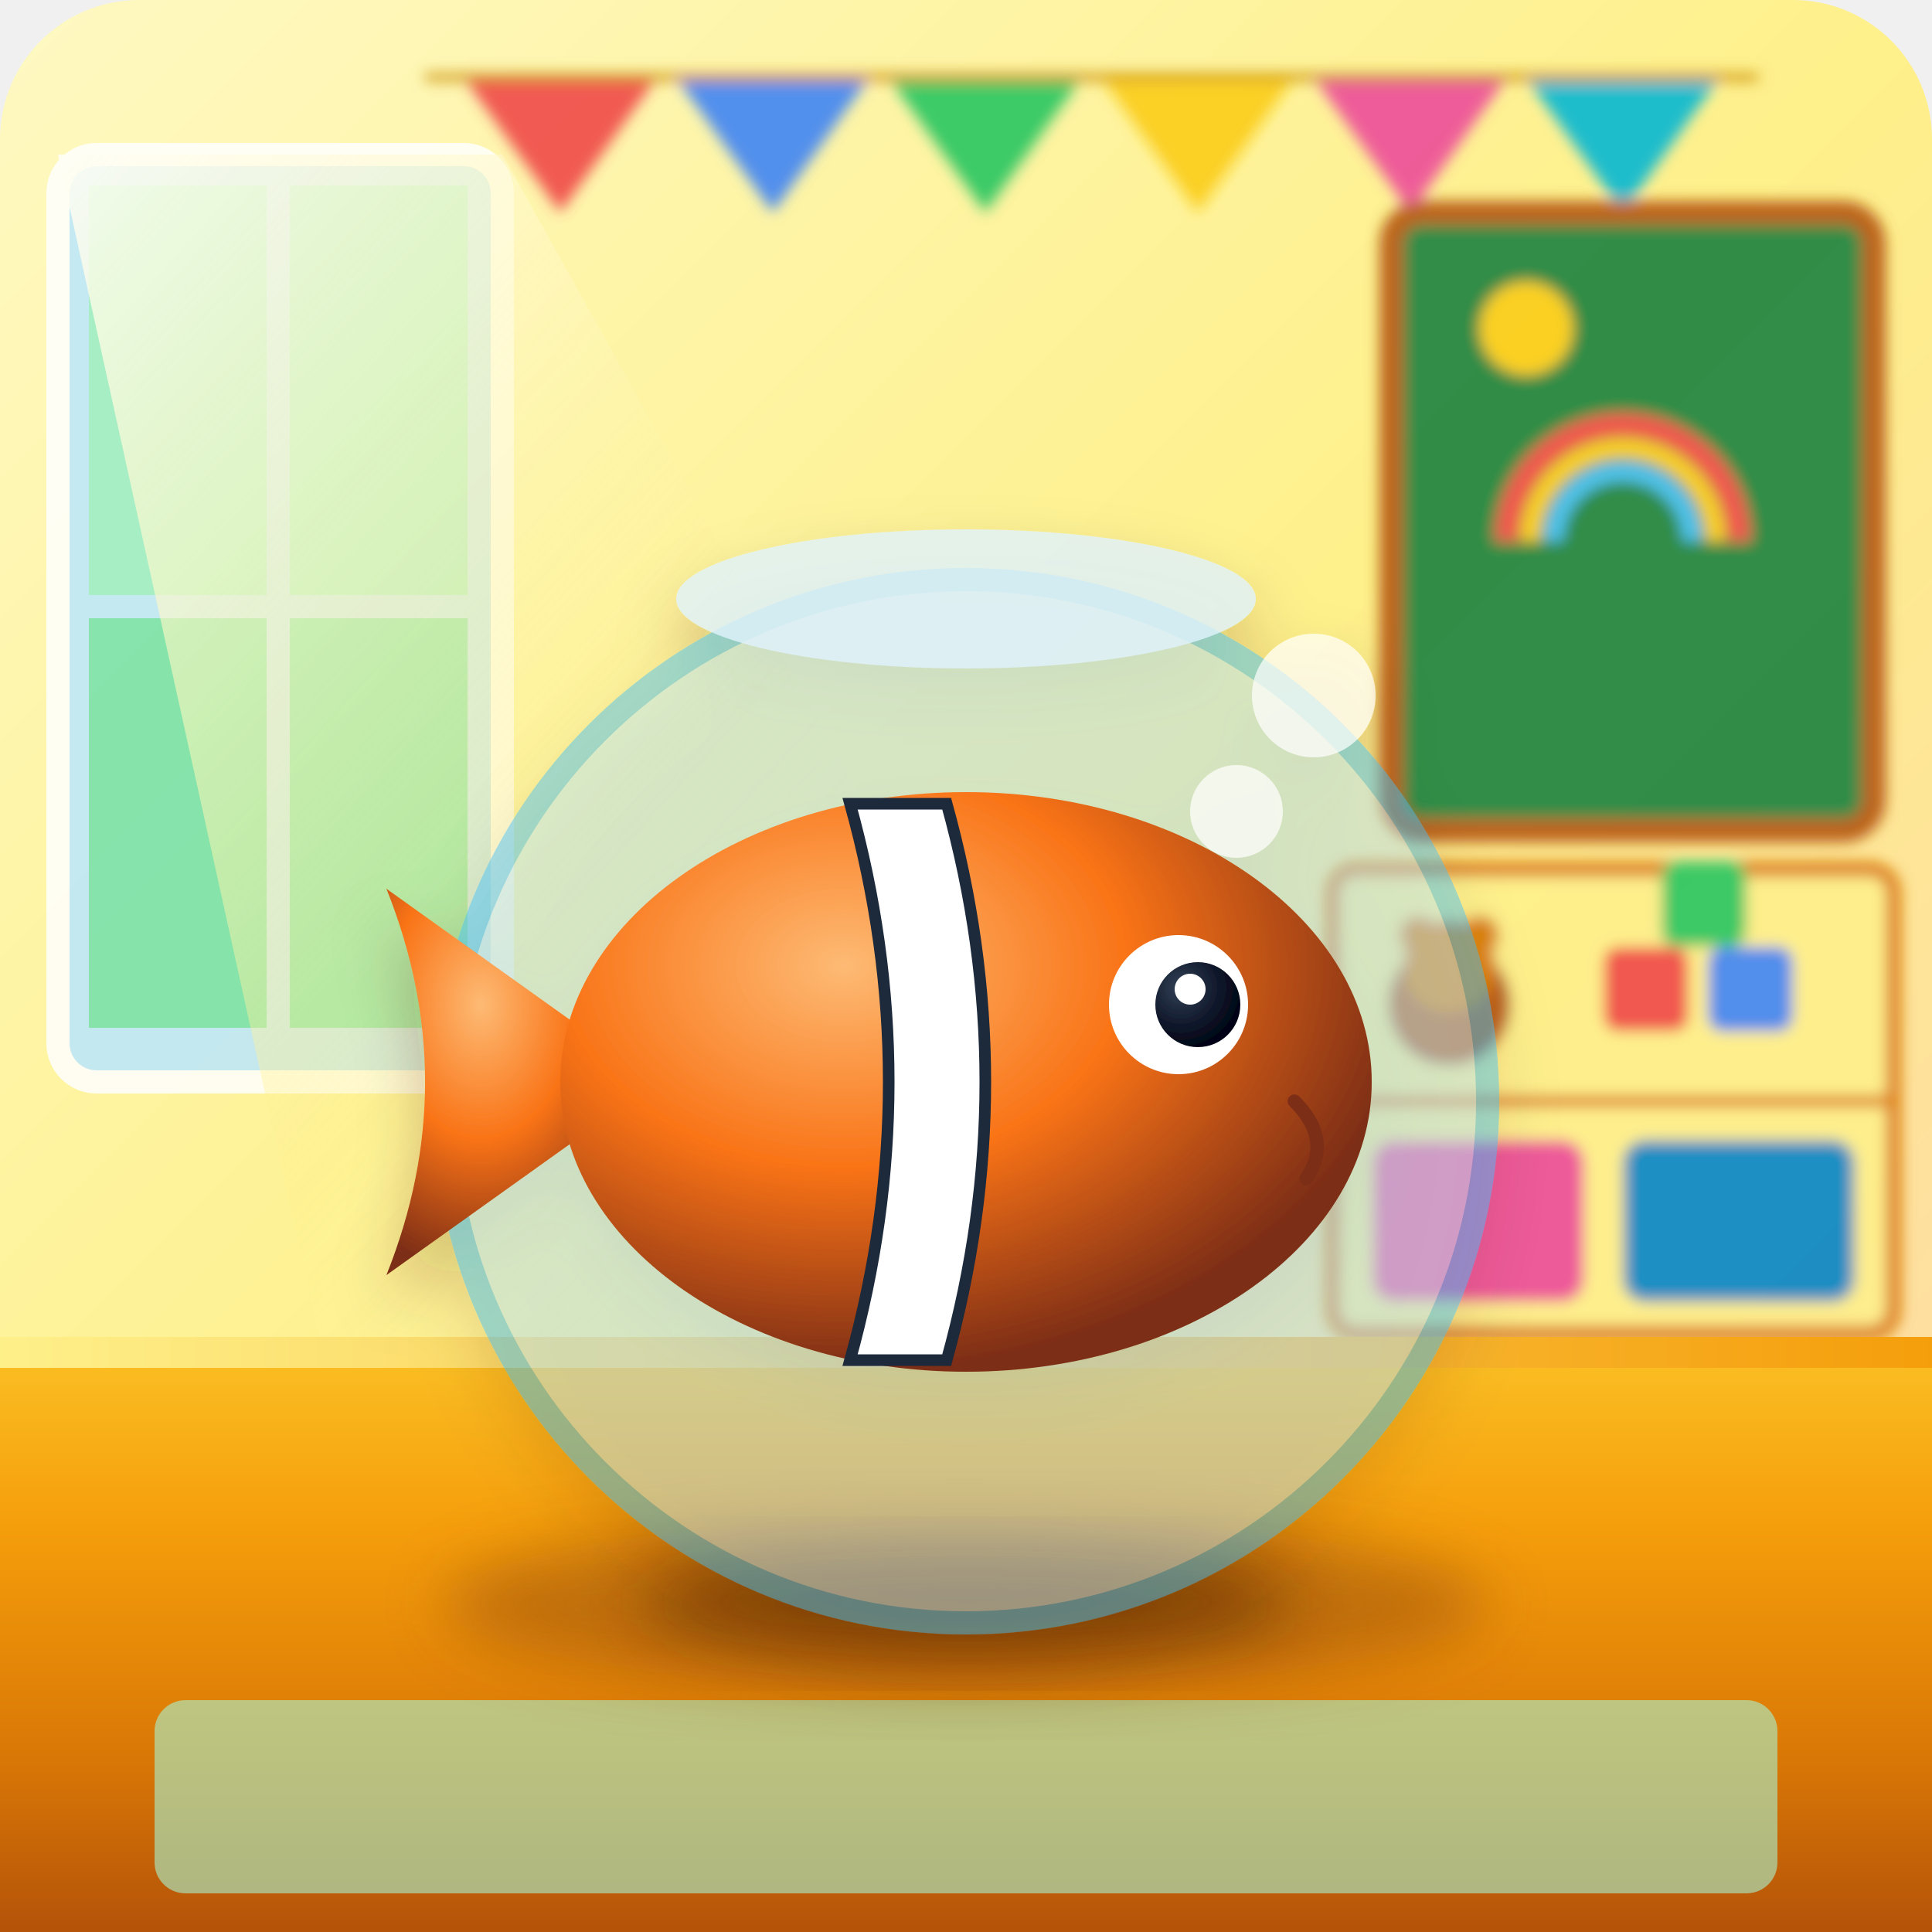
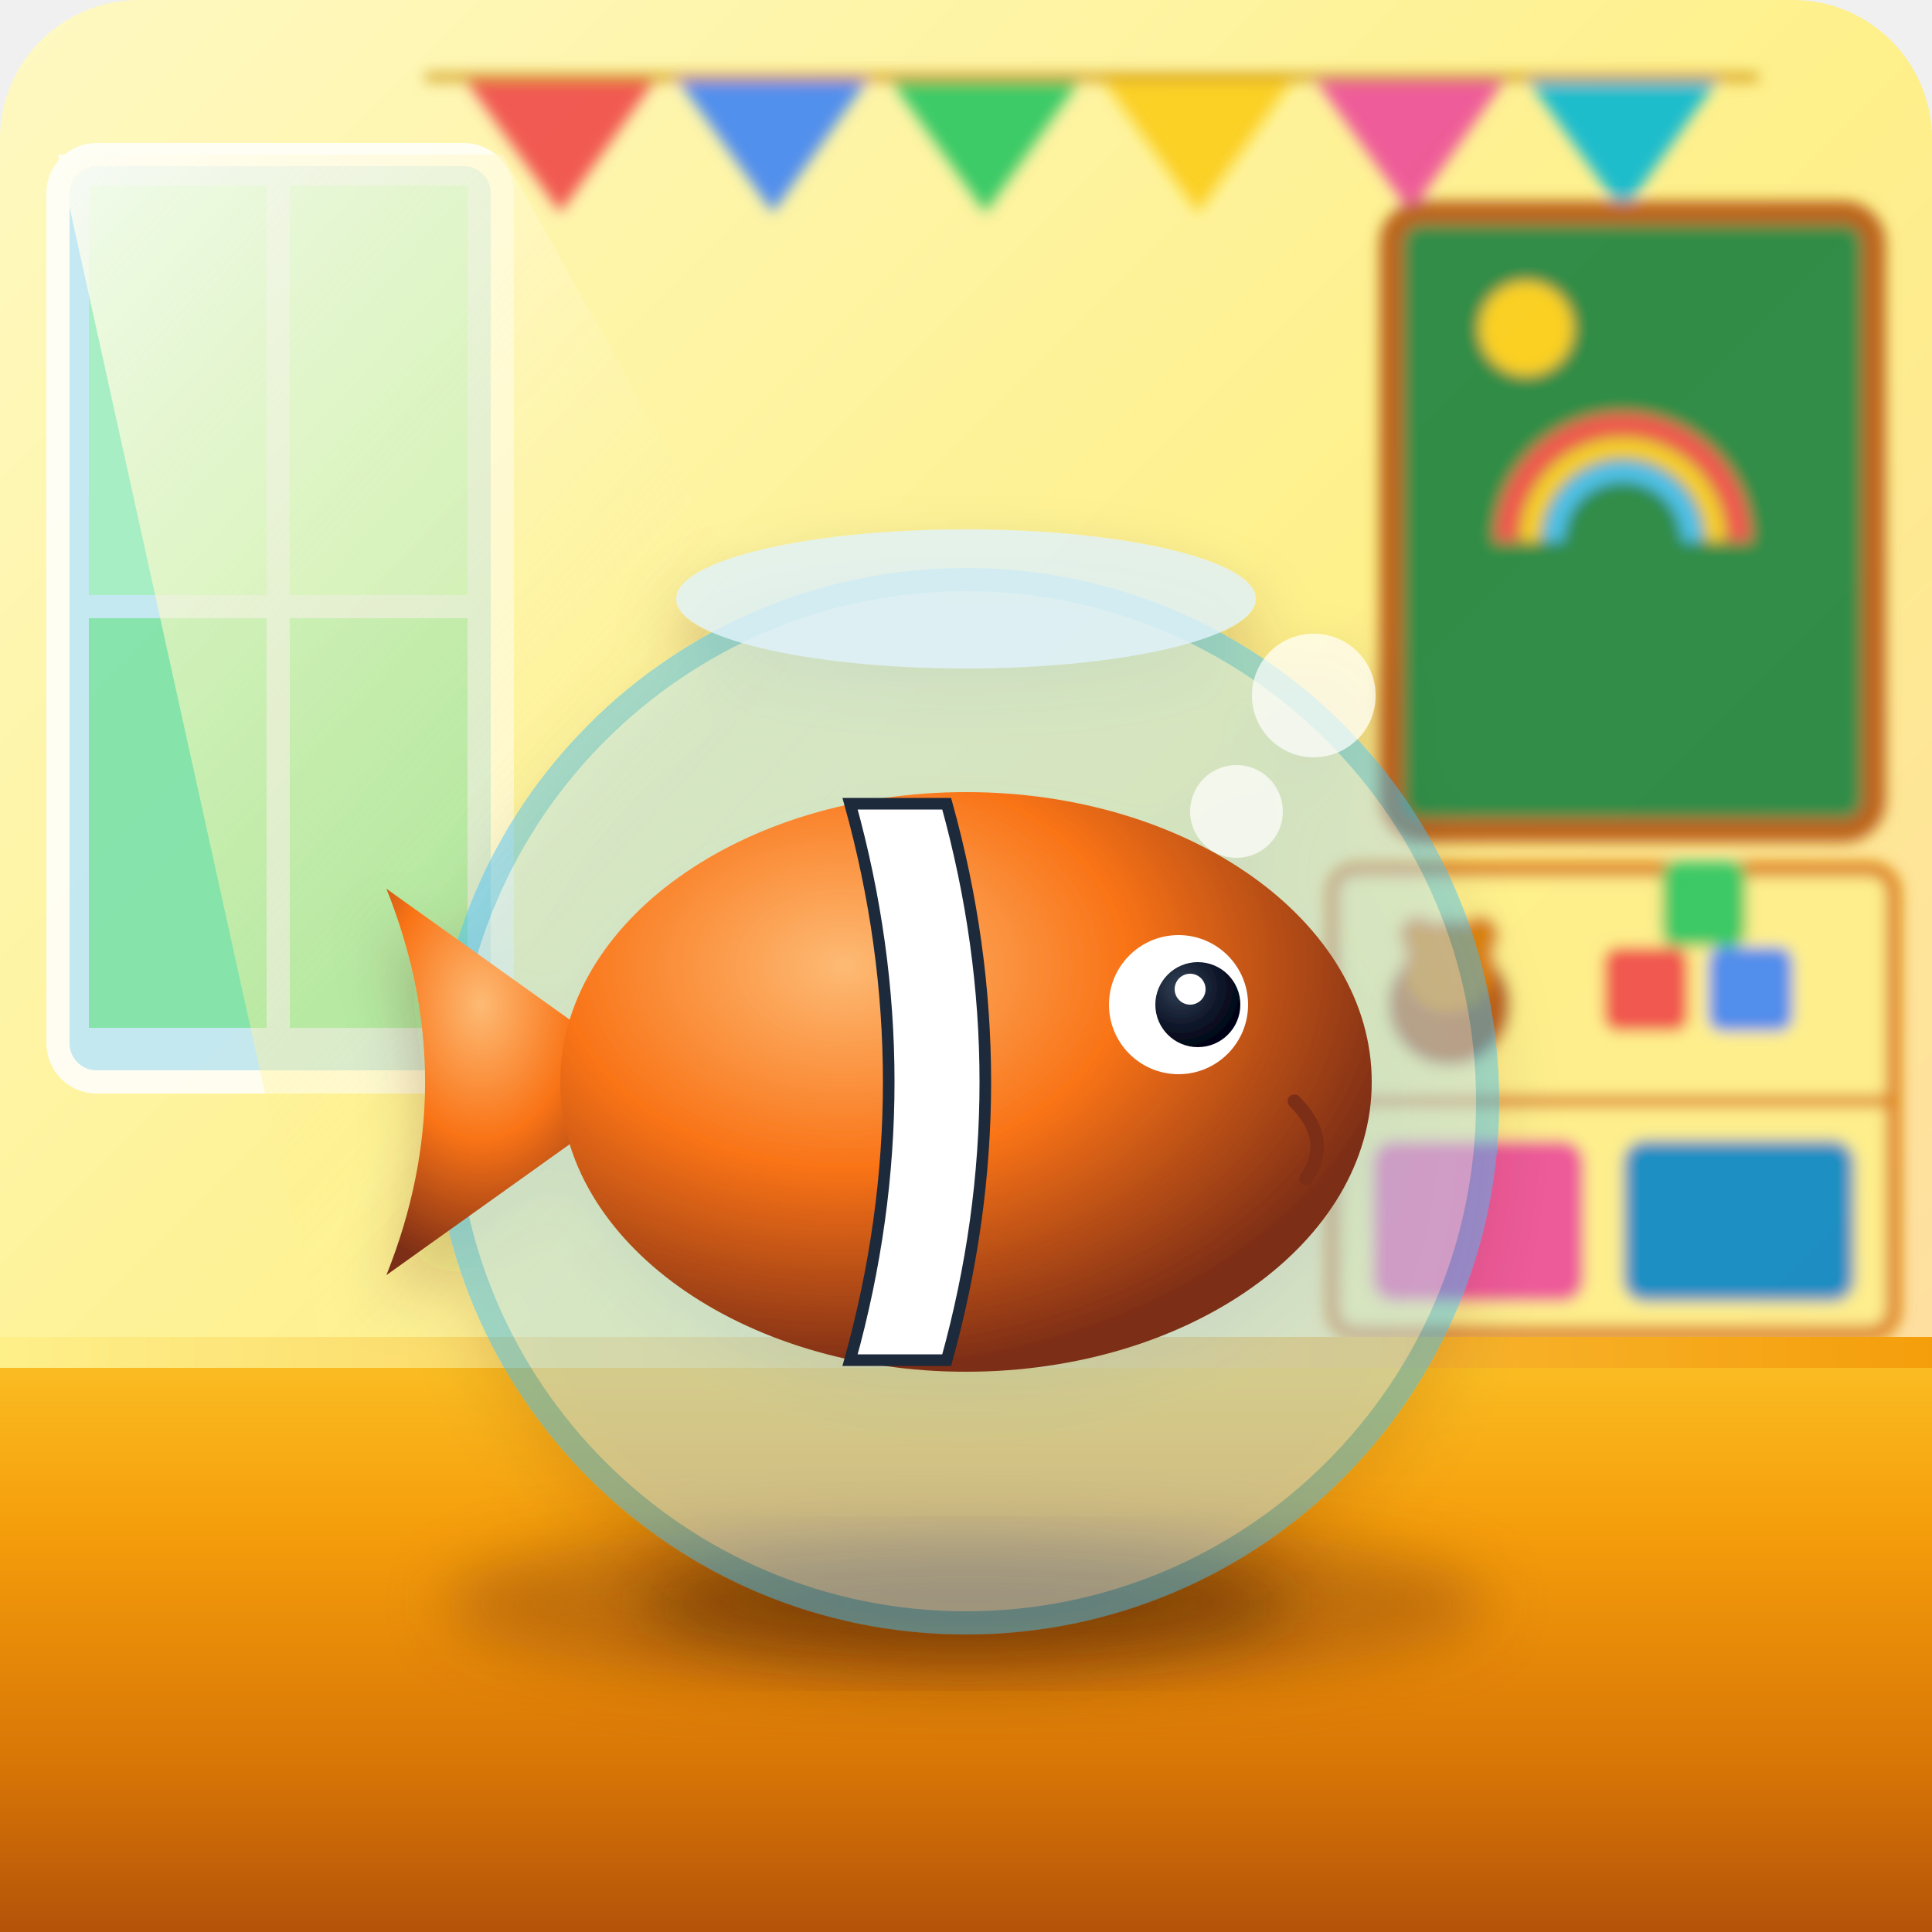
<svg xmlns="http://www.w3.org/2000/svg" viewBox="0 0 500 500" width="100%" height="100%">
  <defs>
    <linearGradient id="roomWall" x1="0%" y1="0%" x2="100%" y2="100%">
      <stop offset="0%" stop-color="#fef9c3" />
      <stop offset="50%" stop-color="#fef08a" />
      <stop offset="100%" stop-color="#fed7aa" />
    </linearGradient>
    <linearGradient id="sunBeam" x1="0%" y1="0%" x2="100%" y2="100%">
      <stop offset="0%" stop-color="#ffffff" stop-opacity="0.85" />
      <stop offset="50%" stop-color="#fef08a" stop-opacity="0.35" />
      <stop offset="100%" stop-color="#ffffff" stop-opacity="0" />
    </linearGradient>
    <linearGradient id="oakTable" x1="0%" y1="0%" x2="0%" y2="100%">
      <stop offset="0%" stop-color="#fbbf24" />
      <stop offset="30%" stop-color="#f59e0b" />
      <stop offset="70%" stop-color="#d97706" />
      <stop offset="100%" stop-color="#b45309" />
    </linearGradient>
    <linearGradient id="tableBevel" x1="0%" y1="0%" x2="100%" y2="0%">
      <stop offset="0%" stop-color="#fef08a" />
      <stop offset="100%" stop-color="#f59e0b" />
    </linearGradient>
    <filter id="bgBlur" x="-10%" y="-10%" width="120%" height="120%">
      <feGaussianBlur stdDeviation="1.8" />
    </filter>
    <filter id="tableShadow" x="-30%" y="-30%" width="160%" height="160%">
      <feGaussianBlur stdDeviation="8" />
    </filter>
    <filter id="charDepth" x="-20%" y="-20%" width="140%" height="140%">
      <feDropShadow dx="0" dy="8" stdDeviation="8" flood-color="#451a03" flood-opacity="0.25" />
    </filter>
    <radialGradient id="pixarEye" cx="30%" cy="30%" r="70%">
      <stop offset="0%" stop-color="#334155" />
      <stop offset="65%" stop-color="#0f172a" />
      <stop offset="100%" stop-color="#020617" />
    </radialGradient>
    <radialGradient id="fishOrange2" cx="35%" cy="30%" r="70%">
      <stop offset="0%" stop-color="#fdba74" />
      <stop offset="50%" stop-color="#f97316" />
      <stop offset="100%" stop-color="#7c2d12" />
    </radialGradient>
  </defs>
  <rect width="500" height="500" rx="36" fill="url(#roomWall)" />
  <g opacity="0.85">
    <rect x="15" y="40" width="115" height="240" rx="10" fill="#bae6fd" stroke="#ffffff" stroke-width="6" />
    <rect x="23" y="48" width="46" height="106" fill="#86efac" opacity="0.65" />
    <rect x="75" y="48" width="46" height="106" fill="#86efac" opacity="0.65" />
    <rect x="23" y="160" width="46" height="106" fill="#4ade80" opacity="0.65" />
    <rect x="75" y="160" width="46" height="106" fill="#4ade80" opacity="0.65" />
    <polygon points="15,40 130,40 320,380 90,380" fill="url(#sunBeam)" />
  </g>
  <g filter="url(#bgBlur)" opacity="0.88">
    <polygon points="120,20 145,55 170,20" fill="#ef4444" />
    <polygon points="175,20 200,55 225,20" fill="#3b82f6" />
    <polygon points="230,20 255,55 280,20" fill="#22c55e" />
    <polygon points="285,20 310,55 335,20" fill="#facc15" />
    <polygon points="340,20 365,55 390,20" fill="#ec4899" />
    <polygon points="395,20 420,55 445,20" fill="#06b6d4" />
    <line x1="110" y1="20" x2="455" y2="20" stroke="#ca8a04" stroke-width="2" />
    <rect x="360" y="55" width="125" height="160" rx="8" fill="#15803d" stroke="#b45309" stroke-width="6" />
    <path d="M 390 140 A 30 30 0 0 1 450 140" fill="none" stroke="#ef4444" stroke-width="6" />
    <path d="M 396 140 A 24 24 0 0 1 444 140" fill="none" stroke="#facc15" stroke-width="5" />
    <path d="M 402 140 A 18 18 0 0 1 438 140" fill="none" stroke="#38bdf8" stroke-width="5" />
    <circle cx="395" cy="85" r="12" fill="#facc15" />
    <rect x="345" y="225" width="145" height="120" rx="6" fill="#fef08a" stroke="#d97706" stroke-width="4" />
    <line x1="345" y1="285" x2="490" y2="285" stroke="#d97706" stroke-width="3" />
    <circle cx="375" cy="260" r="16" fill="#b45309" />
    <circle cx="375" cy="250" r="12" fill="#d97706" />
    <circle cx="367" cy="242" r="5" fill="#d97706" />
    <circle cx="383" cy="242" r="5" fill="#d97706" />
    <rect x="415" y="245" width="22" height="22" rx="4" fill="#ef4444" />
    <rect x="442" y="245" width="22" height="22" rx="4" fill="#3b82f6" />
    <rect x="430" y="223" width="22" height="22" rx="4" fill="#22c55e" />
    <rect x="355" y="295" width="55" height="42" rx="6" fill="#ec4899" />
    <rect x="420" y="295" width="60" height="42" rx="6" fill="#0284c7" />
  </g>
  <path d="M 0 350 L 500 350 L 500 500 L 0 500 Z" fill="url(#oakTable)" />
  <rect x="0" y="346" width="500" height="8" fill="url(#tableBevel)" />
-   <rect x="40" y="440" width="420" height="50" rx="8" fill="#a7f3d0" opacity="0.6" />
  <ellipse cx="250" cy="415" rx="135" ry="22" fill="#78350f" opacity="0.38" filter="url(#tableShadow)" />
  <ellipse cx="250" cy="415" rx="85" ry="14" fill="#451a03" opacity="0.45" filter="url(#tableShadow)" />
  <g filter="url(#charDepth)">
    <circle cx="250" cy="285" r="135" fill="#bae6fd" opacity="0.45" stroke="#38bdf8" stroke-width="6" />
    <ellipse cx="250" cy="155" rx="75" ry="18" fill="#e0f2fe" opacity="0.8" />
    <path d="M 170 280 L 100 230 Q 120 280 100 330 Z" fill="url(#fishOrange2)" />
    <ellipse cx="250" cy="280" rx="105" ry="75" fill="url(#fishOrange2)" />
    <path d="M 220 208 Q 240 280 220 352 L 245 352 Q 265 280 245 208 Z" fill="#ffffff" stroke="#1e293b" stroke-width="3" />
    <circle cx="305" cy="260" r="18" fill="#ffffff" />
    <circle cx="310" cy="260" r="11" fill="url(#pixarEye)" />
    <circle cx="308" cy="256" r="4" fill="#ffffff" />
    <path d="M 335 285 Q 345 295 338 305" fill="none" stroke="#7c2d12" stroke-width="3.5" stroke-linecap="round" />
    <circle cx="320" cy="210" r="12" fill="#ffffff" opacity="0.7" />
    <circle cx="340" cy="180" r="16" fill="#ffffff" opacity="0.7" />
  </g>
</svg>
